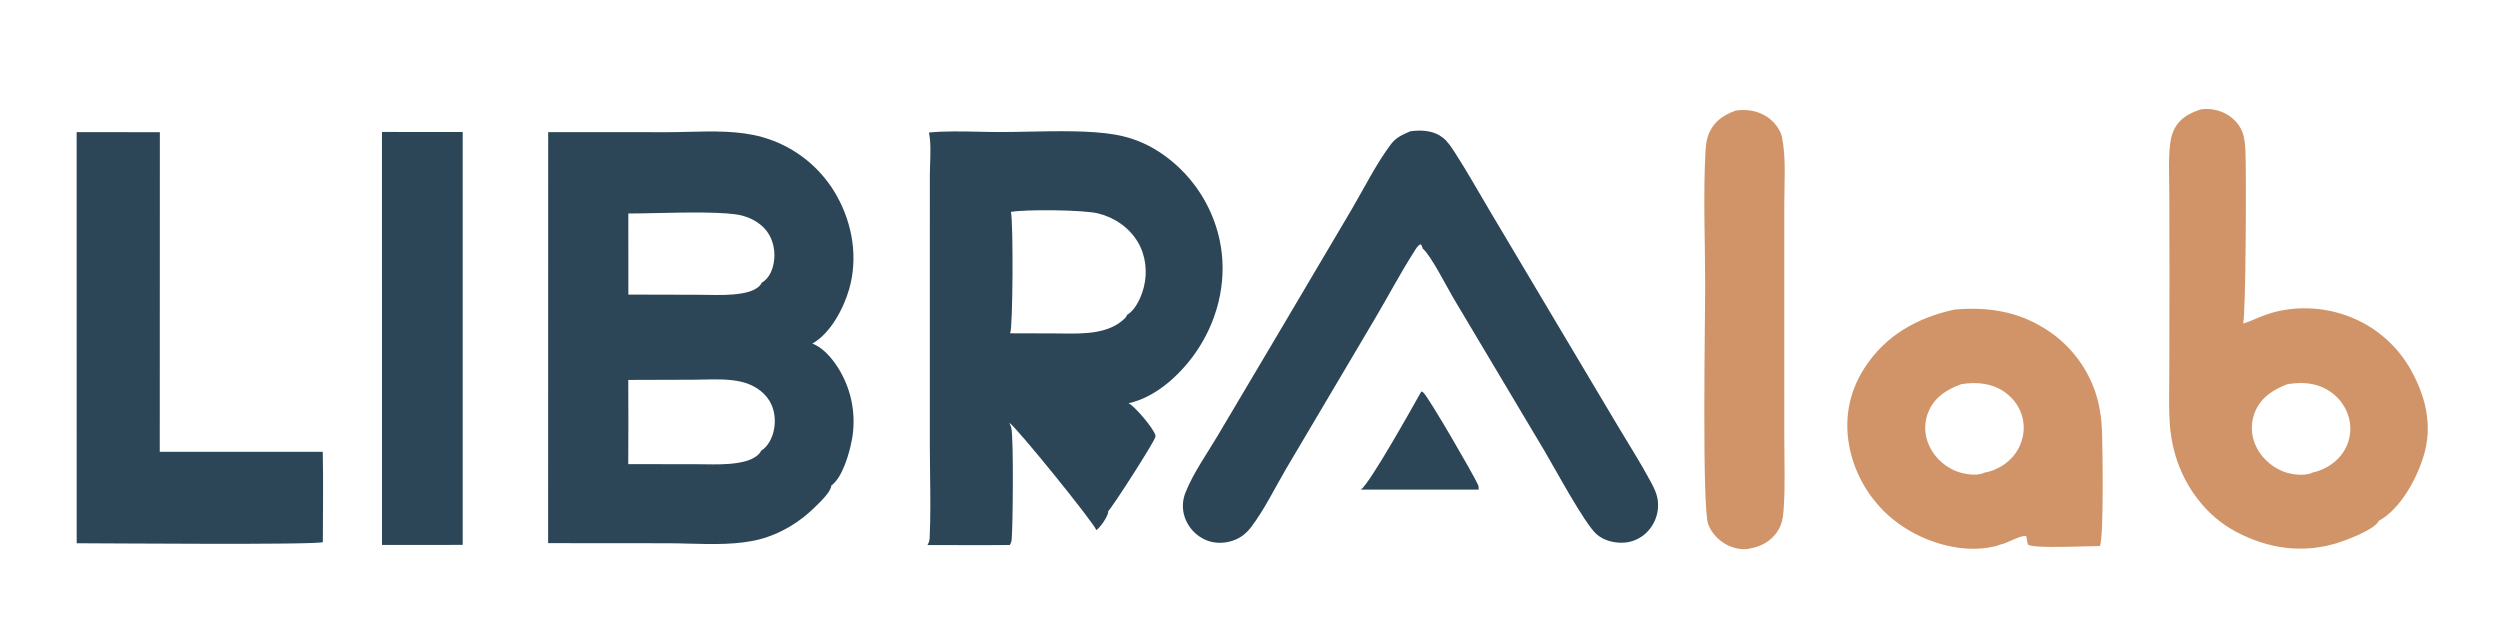
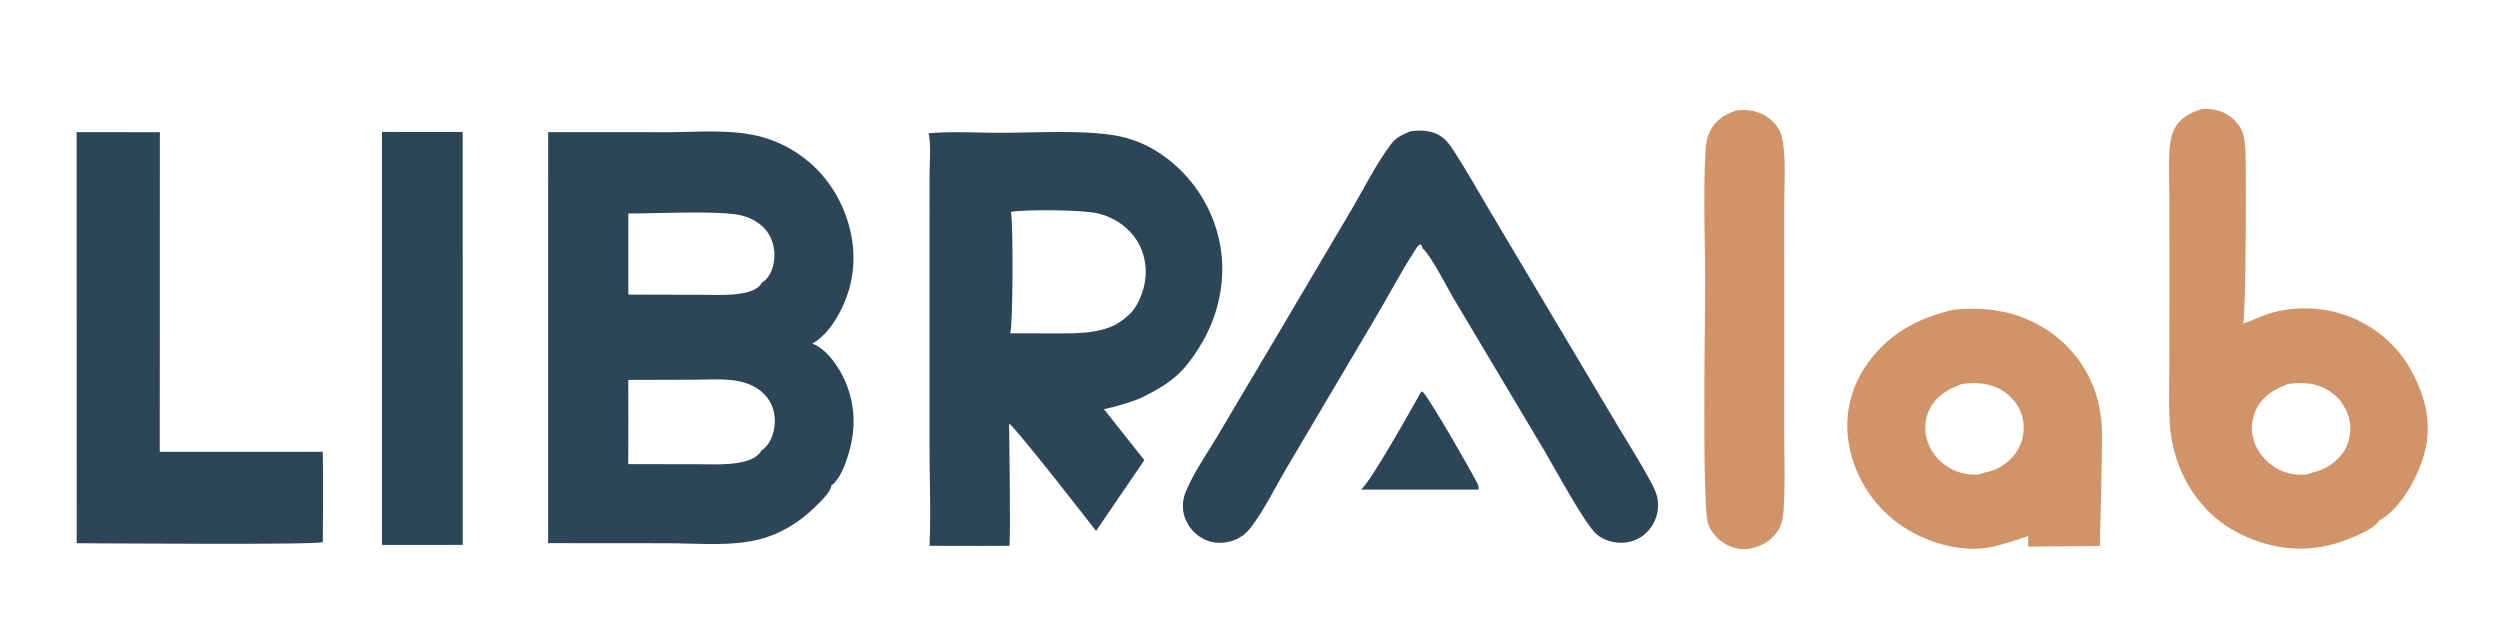
<svg xmlns="http://www.w3.org/2000/svg" width="2000" height="512" viewBox="0 0 2000 512" fill="none">
-   <path fill-rule="evenodd" clip-rule="evenodd" d="M438.542 105.684L533.985 105.74C539.401 105.74 544.999 105.603 550.69 105.463C570.442 104.978 591.303 104.465 609.493 109.602C610.282 109.821 611.069 110.049 611.852 110.287C612.635 110.526 613.416 110.774 614.193 111.031C614.97 111.288 615.745 111.556 616.516 111.833C617.287 112.11 618.054 112.396 618.817 112.692C619.58 112.988 620.34 113.293 621.097 113.608C621.853 113.923 622.605 114.247 623.353 114.58C624.101 114.913 624.845 115.256 625.584 115.608C626.323 115.96 627.058 116.321 627.789 116.692C628.52 117.062 629.245 117.441 629.966 117.829C630.687 118.218 631.404 118.615 632.115 119.021C632.826 119.427 633.532 119.842 634.233 120.265C634.934 120.689 635.63 121.121 636.32 121.562C637.01 122.003 637.695 122.452 638.374 122.91C639.053 123.368 639.727 123.834 640.394 124.309C641.061 124.784 641.723 125.266 642.379 125.757C643.034 126.248 643.684 126.748 644.327 127.255C644.97 127.762 645.606 128.277 646.237 128.8C646.867 129.323 647.491 129.853 648.108 130.392C648.725 130.931 649.336 131.477 649.939 132.03C650.543 132.584 651.14 133.145 651.729 133.714C652.319 134.282 652.902 134.858 653.477 135.441C654.052 136.024 654.62 136.614 655.181 137.211C655.742 137.808 656.296 138.412 656.841 139.023C657.387 139.634 657.925 140.251 658.456 140.875C658.986 141.5 659.508 142.13 660.023 142.767C660.538 143.404 661.045 144.048 661.544 144.698C662.043 145.347 662.533 146.003 663.016 146.665C663.499 147.327 663.973 147.995 664.439 148.669C664.905 149.343 665.362 150.022 665.811 150.707C666.26 151.392 666.701 152.083 667.133 152.779C667.565 153.475 667.988 154.176 668.403 154.883C668.818 155.59 669.223 156.301 669.62 157.018C682.119 179.493 686.491 206.307 679.351 231.231C674.935 246.646 664.382 266.8 649.862 274.871C657.503 277.644 664.164 285.021 668.686 291.562C669.061 292.109 669.43 292.66 669.792 293.215C670.154 293.771 670.509 294.331 670.857 294.895C671.205 295.46 671.546 296.028 671.879 296.601C672.213 297.174 672.54 297.75 672.86 298.331C673.179 298.912 673.492 299.497 673.797 300.086C674.102 300.674 674.4 301.266 674.691 301.862C674.982 302.458 675.265 303.058 675.541 303.661C675.817 304.264 676.085 304.87 676.346 305.48C676.607 306.089 676.86 306.702 677.106 307.318C677.352 307.933 677.59 308.552 677.82 309.174C678.051 309.796 678.274 310.421 678.489 311.048C678.704 311.675 678.911 312.304 679.111 312.937C679.31 313.569 679.502 314.204 679.686 314.841C679.87 315.478 680.046 316.118 680.214 316.759C680.382 317.4 680.542 318.044 680.694 318.689C680.846 319.334 680.99 319.982 681.127 320.631C681.263 321.28 681.391 321.93 681.511 322.582C681.632 323.235 681.744 323.888 681.848 324.543C681.952 325.198 682.048 325.854 682.135 326.511C682.223 327.168 682.303 327.827 682.375 328.486C682.446 329.145 682.51 329.805 682.565 330.466C682.62 331.127 682.667 331.788 682.706 332.45C682.745 333.112 682.776 333.774 682.799 334.437C682.822 335.1 682.836 335.763 682.842 336.426C682.848 337.089 682.846 337.752 682.836 338.415C682.826 339.078 682.808 339.741 682.781 340.404C682.755 341.067 682.72 341.729 682.677 342.39C682.634 343.052 682.583 343.713 682.524 344.374C682.465 345.034 682.398 345.694 682.323 346.353C682.247 347.012 682.163 347.669 682.072 348.326C681.981 348.983 681.881 349.638 681.773 350.292C681.665 350.947 681.549 351.6 681.425 352.251C679.581 362.356 673.893 382.294 665.049 388.399C664.762 393.132 657.669 400.076 653.515 404.143C653.026 404.622 652.577 405.061 652.185 405.452C640.058 417.553 624.476 427.089 607.836 431.423C590.439 435.955 570.216 435.416 551.153 434.909C545.283 434.753 539.523 434.599 533.989 434.598L438.495 434.518L438.542 105.684ZM502.616 303.938L554.531 303.777C557.276 303.77 560.088 303.706 562.936 303.642L562.94 303.642C572.901 303.416 583.287 303.181 592.669 305.321C601.795 307.403 610.532 312.458 615.517 320.574C619.92 327.743 620.823 336.908 618.892 345.008C617.422 351.172 614.225 357.32 608.729 360.727C608.531 361.776 607.529 362.784 606.794 363.507C602.609 367.624 596.169 369.304 590.558 370.241C581.847 371.695 572.751 371.563 563.804 371.433C561.241 371.396 558.689 371.359 556.163 371.359L502.599 371.306C502.735 348.85 502.741 326.394 502.616 303.938ZM524.255 170.47C515.675 170.656 508.077 170.82 502.673 170.788L502.683 235.661L557.831 235.808C560.46 235.812 563.118 235.856 565.79 235.901C575.047 236.055 584.475 236.213 593.47 234.696C598.288 233.884 604.103 232.28 607.657 228.676C608.295 228.029 609.06 227.092 609.318 226.201C613.932 223.589 616.833 218.614 618.251 213.605C620.638 205.175 619.724 195.404 615.328 187.777C610.744 179.822 602.246 174.702 593.543 172.439C581.232 169.236 548.744 169.94 524.255 170.47Z" fill="#2C4657" />
-   <path fill-rule="evenodd" clip-rule="evenodd" d="M783.02 105.378C769.655 105.092 756.116 104.802 743.135 106.013C744.705 113.481 744.394 122.373 744.101 130.731C743.989 133.922 743.88 137.034 743.88 139.96L743.872 208.822L743.87 356.047C743.869 363.88 743.971 371.764 744.073 379.666C744.292 396.614 744.511 413.641 743.717 430.414C743.62 432.477 743.056 434.285 741.96 436.026C749.267 436.023 756.577 436.048 763.888 436.074C778.543 436.124 793.201 436.174 807.844 436.001C808.672 434.618 809.197 433.239 809.339 431.631C810.31 420.689 810.982 350.444 809.023 342.188C808.777 341.149 808.363 340.238 807.937 339.301C807.802 339.003 807.666 338.703 807.534 338.396C807.511 338.342 807.486 338.289 807.461 338.236C807.446 338.204 807.432 338.172 807.417 338.14C812.968 341.473 874.957 418.019 877.104 424.111C880.209 421.975 886.101 413.506 886.572 409.735C886.587 409.612 886.585 409.474 886.576 409.337C886.567 409.19 886.551 409.043 886.541 408.917C889.14 406.992 923.6 353.416 924.276 349.55C924.345 349.15 924.38 348.746 924.398 348.342C922.713 342.502 908.447 325.747 903.236 322.8C903.109 322.728 902.979 322.66 902.851 322.59C925.912 317.586 946.66 297.577 959.013 278.324C975.43 252.739 982.174 221.389 975.586 191.49C975.391 190.601 975.185 189.714 974.968 188.83C974.751 187.945 974.524 187.064 974.285 186.185C974.047 185.306 973.798 184.431 973.539 183.558C973.28 182.685 973.01 181.815 972.729 180.949C972.448 180.083 972.157 179.22 971.856 178.361C971.554 177.502 971.242 176.647 970.92 175.795C970.597 174.944 970.265 174.096 969.922 173.253C969.579 172.41 969.226 171.57 968.863 170.735C968.5 169.9 968.126 169.07 967.743 168.244C967.36 167.419 966.966 166.598 966.563 165.781C966.16 164.965 965.746 164.154 965.323 163.348C964.9 162.542 964.468 161.741 964.025 160.945C963.582 160.15 963.13 159.36 962.669 158.575C962.207 157.79 961.736 157.011 961.255 156.238C960.774 155.465 960.284 154.697 959.785 153.936C959.286 153.175 958.778 152.42 958.26 151.671C957.743 150.922 957.216 150.179 956.68 149.443C956.145 148.707 955.6 147.977 955.047 147.254C954.494 146.531 953.932 145.815 953.361 145.106C952.79 144.397 952.211 143.695 951.623 143C951.036 142.305 950.44 141.617 949.835 140.936C949.23 140.255 948.618 139.582 947.997 138.916C947.376 138.251 946.748 137.593 946.111 136.942C945.474 136.291 944.83 135.649 944.177 135.014C943.525 134.379 942.865 133.752 942.197 133.133C941.53 132.514 940.855 131.904 940.172 131.302C939.489 130.699 938.8 130.105 938.103 129.52C937.406 128.934 936.703 128.357 935.992 127.789C935.281 127.22 934.563 126.66 933.839 126.109C933.114 125.558 932.383 125.016 931.645 124.483C930.908 123.95 930.164 123.425 929.414 122.91C928.663 122.395 927.907 121.889 927.144 121.392C925.827 120.535 924.489 119.712 923.13 118.923C921.771 118.134 920.394 117.381 918.997 116.662C917.6 115.943 916.185 115.261 914.753 114.614C913.322 113.967 911.874 113.356 910.411 112.783C908.948 112.21 907.472 111.674 905.982 111.176C904.493 110.678 902.991 110.218 901.478 109.796C899.965 109.374 898.442 108.991 896.909 108.647C895.376 108.302 893.835 107.997 892.287 107.731C873.008 104.314 845.919 104.852 822.125 105.324C814.393 105.478 807.009 105.624 800.355 105.626C794.65 105.628 788.852 105.503 783.02 105.378ZM878.45 170.726C866.509 167.809 820.592 167.396 808.735 169.525C810.769 178.208 810.256 262.973 808.177 266.228C808.123 266.312 808.067 266.394 808.011 266.475C807.976 266.527 807.94 266.579 807.905 266.632L842.98 266.733C845.055 266.736 847.2 266.766 849.391 266.796C866.867 267.038 887.365 267.321 900.125 254.414C900.826 253.704 901.334 252.794 901.678 251.863C908.776 247.669 913.173 237.217 915.101 229.573C918.139 217.528 916.569 204.083 910.116 193.397C903.146 181.855 891.457 173.903 878.45 170.726Z" fill="#2C4657" />
-   <path fill-rule="evenodd" clip-rule="evenodd" d="M1763.29 87.24C1762.54 87.285 1761.8 87.355 1761.06 87.45C1752.24 90.106 1744.36 94.172 1739.78 102.609C1736.96 107.811 1736 114.205 1735.61 120.044C1735.05 128.438 1735.19 136.997 1735.33 145.499C1735.38 148.969 1735.44 152.429 1735.45 155.865L1735.56 222.447L1735.44 296.009C1735.44 299.807 1735.4 303.622 1735.35 307.445C1735.25 317.41 1735.14 327.422 1735.71 337.306C1735.96 342.003 1736.48 346.668 1737.29 351.301C1738.1 355.934 1739.18 360.502 1740.53 365.005C1748.2 390.134 1765.16 412.818 1788.56 425.269C1814.3 438.967 1841.75 443.011 1869.77 434.413C1876.95 432.207 1899.01 423.924 1902.69 417.251C1902.82 417.03 1902.84 416.984 1902.9 416.825L1902.94 416.731C1920.49 407.209 1933.63 382.577 1939.1 364.138C1946.07 340.67 1940.78 318.038 1929.26 296.93C1928.88 296.235 1928.49 295.544 1928.1 294.859C1927.71 294.173 1927.3 293.492 1926.89 292.817C1926.48 292.141 1926.05 291.471 1925.62 290.806C1925.19 290.141 1924.76 289.481 1924.31 288.826C1923.86 288.172 1923.41 287.523 1922.95 286.88C1922.49 286.237 1922.02 285.599 1921.54 284.968C1921.07 284.337 1920.58 283.711 1920.09 283.092C1919.6 282.472 1919.1 281.859 1918.59 281.252C1918.08 280.645 1917.57 280.044 1917.04 279.45C1916.52 278.855 1915.99 278.267 1915.45 277.686C1914.92 277.105 1914.37 276.53 1913.82 275.963C1913.27 275.395 1912.71 274.834 1912.14 274.28C1911.79 273.937 1911.44 273.596 1911.09 273.258C1910.87 273.051 1910.65 272.845 1910.43 272.64C1909.85 272.1 1909.26 271.567 1908.67 271.042C1908.08 270.517 1907.48 269.999 1906.88 269.489C1906.27 268.978 1905.66 268.475 1905.04 267.98C1904.43 267.485 1903.8 266.997 1903.17 266.517C1902.54 266.038 1901.91 265.566 1901.27 265.101C1900.63 264.637 1899.98 264.181 1899.33 263.733C1898.68 263.285 1898.02 262.845 1897.35 262.413C1896.69 261.981 1896.02 261.557 1895.35 261.142C1894.68 260.727 1894 260.321 1893.31 259.922C1892.63 259.523 1891.94 259.133 1891.25 258.752C1890.56 258.371 1889.86 257.998 1889.15 257.634C1888.45 257.27 1887.74 256.915 1887.03 256.568C1886.32 256.221 1885.61 255.883 1884.89 255.554C1884.17 255.225 1883.44 254.906 1882.71 254.595C1881.98 254.284 1881.25 253.982 1880.52 253.689C1879.79 253.396 1879.05 253.113 1878.3 252.838C1877.56 252.563 1876.82 252.298 1876.07 252.042C1875.32 251.786 1874.57 251.539 1873.81 251.301C1873.06 251.064 1872.3 250.836 1871.54 250.617C1853.04 245.186 1832.22 245.203 1813.91 251.372C1810.93 252.377 1807.99 253.602 1805.06 254.827C1801.54 256.295 1798.03 257.761 1794.45 258.843C1796.7 253.775 1797.09 136.822 1796.37 121.446C1796.14 116.463 1795.75 110.493 1793.99 105.83C1791.35 98.802 1785.34 92.985 1778.55 89.973C1777.87 89.673 1777.18 89.396 1776.47 89.143C1775.77 88.89 1775.06 88.66 1774.35 88.455C1773.63 88.25 1772.91 88.069 1772.18 87.913C1771.45 87.757 1770.71 87.625 1769.98 87.519C1769.24 87.412 1768.5 87.331 1767.75 87.275C1767.01 87.219 1766.27 87.188 1765.52 87.182C1764.77 87.176 1764.03 87.196 1763.29 87.24ZM1862.75 312.374C1852.62 306.044 1841.6 305.561 1830.11 307.297C1818.96 311.623 1809.35 317.322 1804.3 328.797C1804.08 329.314 1803.87 329.836 1803.67 330.363C1803.47 330.89 1803.29 331.422 1803.12 331.959C1802.95 332.495 1802.79 333.035 1802.64 333.579C1802.55 333.929 1802.46 334.28 1802.38 334.632C1802.34 334.828 1802.29 335.025 1802.25 335.222C1802.13 335.773 1802.03 336.326 1801.94 336.881C1801.85 337.437 1801.77 337.995 1801.71 338.554C1801.65 339.114 1801.6 339.675 1801.56 340.236C1801.53 340.798 1801.51 341.361 1801.5 341.924C1801.49 342.487 1801.5 343.049 1801.52 343.612C1801.54 344.175 1801.57 344.737 1801.62 345.298C1801.67 345.859 1801.74 346.418 1801.81 346.976C1801.89 347.534 1801.98 348.09 1802.08 348.643C1802.14 348.965 1802.21 349.286 1802.28 349.606C1802.33 349.836 1802.38 350.066 1802.43 350.295C1802.56 350.842 1802.71 351.386 1802.87 351.927C1803.02 352.467 1803.19 353.003 1803.38 353.536C1803.56 354.068 1803.76 354.595 1803.97 355.117C1807.88 364.919 1816.08 372.739 1825.73 376.85C1831.98 379.513 1842.77 381.125 1849.22 378.432C1849.38 378.364 1849.56 378.256 1849.71 378.162L1849.79 378.115C1859.81 375.945 1869.17 370.207 1874.79 361.477C1875.1 361.004 1875.39 360.523 1875.67 360.035C1875.96 359.547 1876.23 359.053 1876.48 358.552C1876.74 358.051 1876.99 357.543 1877.22 357.03C1877.45 356.517 1877.67 355.998 1877.88 355.473C1878.09 354.949 1878.28 354.42 1878.46 353.886C1878.64 353.352 1878.81 352.814 1878.96 352.272C1879.11 351.729 1879.25 351.184 1879.38 350.635C1879.45 350.339 1879.51 350.042 1879.57 349.744C1879.63 349.489 1879.67 349.235 1879.72 348.979C1879.82 348.424 1879.91 347.867 1879.98 347.308C1880.05 346.749 1880.11 346.188 1880.15 345.626C1880.2 345.065 1880.23 344.502 1880.25 343.938C1880.26 343.375 1880.26 342.811 1880.25 342.248C1880.24 341.684 1880.22 341.121 1880.18 340.559C1880.14 339.997 1880.09 339.436 1880.02 338.876C1879.98 338.573 1879.94 338.271 1879.9 337.97C1879.86 337.714 1879.82 337.458 1879.78 337.203C1879.73 336.917 1879.67 336.632 1879.62 336.348C1879.56 336.079 1879.51 335.811 1879.45 335.544C1879.31 334.949 1879.16 334.357 1878.99 333.77C1878.82 333.183 1878.64 332.6 1878.44 332.021C1878.25 331.442 1878.04 330.869 1877.81 330.301C1877.58 329.733 1877.34 329.171 1877.09 328.614C1876.84 328.058 1876.58 327.508 1876.3 326.965C1876.02 326.422 1875.73 325.887 1875.42 325.358C1875.11 324.829 1874.79 324.309 1874.46 323.796C1874.13 323.283 1873.78 322.779 1873.42 322.283C1873.07 321.788 1872.7 321.301 1872.31 320.824C1871.93 320.347 1871.54 319.879 1871.14 319.421C1870.73 318.963 1870.32 318.515 1869.89 318.078C1869.46 317.641 1869.03 317.214 1868.58 316.798C1868.13 316.383 1867.67 315.978 1867.2 315.585C1866.73 315.192 1866.26 314.811 1865.77 314.442C1865.28 314.073 1864.79 313.715 1864.29 313.37C1863.78 313.025 1863.27 312.693 1862.75 312.374Z" fill="#D09468" />
+   <path fill-rule="evenodd" clip-rule="evenodd" d="M438.542 105.684L533.985 105.74C539.401 105.74 544.999 105.603 550.69 105.463C570.442 104.978 591.304 104.465 609.493 109.602C610.282 109.821 611.069 110.049 611.852 110.287C612.635 110.526 613.416 110.774 614.193 111.031C614.97 111.288 615.745 111.556 616.516 111.833C617.287 112.11 618.054 112.396 618.817 112.692C619.58 112.988 620.34 113.293 621.097 113.608C621.853 113.923 622.605 114.247 623.353 114.58C624.101 114.913 624.845 115.256 625.584 115.608C626.323 115.96 627.058 116.321 627.789 116.692C628.52 117.062 629.245 117.441 629.966 117.829C630.687 118.218 631.404 118.615 632.115 119.021C632.826 119.427 633.532 119.842 634.233 120.265C634.934 120.689 635.63 121.121 636.32 121.562C637.01 122.003 637.695 122.452 638.374 122.91C639.053 123.368 639.727 123.834 640.394 124.309C641.061 124.784 641.723 125.266 642.379 125.757C643.034 126.248 643.684 126.748 644.327 127.255C644.97 127.762 645.606 128.277 646.237 128.8C646.867 129.323 647.491 129.853 648.108 130.392C648.725 130.931 649.336 131.477 649.939 132.03C650.543 132.584 651.14 133.145 651.729 133.714C652.319 134.282 652.902 134.858 653.477 135.441C654.052 136.024 654.62 136.614 655.181 137.211C655.742 137.808 656.296 138.412 656.841 139.023C657.387 139.634 657.925 140.251 658.456 140.875C658.986 141.5 659.508 142.13 660.023 142.767C660.538 143.404 661.045 144.048 661.544 144.698C662.043 145.347 662.533 146.003 663.016 146.665C663.499 147.327 663.973 147.995 664.439 148.669C664.905 149.343 665.362 150.022 665.811 150.707C666.26 151.392 666.701 152.083 667.133 152.779C667.565 153.475 667.988 154.176 668.403 154.883C668.818 155.59 669.223 156.301 669.62 157.018C682.119 179.493 686.491 206.307 679.351 231.231C674.935 246.646 664.382 266.8 649.862 274.871C657.503 277.644 664.164 285.021 668.686 291.562C669.061 292.109 669.43 292.66 669.792 293.215C670.154 293.771 670.509 294.331 670.857 294.895C671.205 295.46 671.546 296.028 671.879 296.601C672.213 297.174 672.54 297.75 672.86 298.331C673.179 298.912 673.492 299.497 673.797 300.086C674.102 300.674 674.4 301.266 674.691 301.862C674.982 302.458 675.265 303.058 675.541 303.661C675.817 304.264 676.085 304.87 676.346 305.48C676.607 306.089 676.86 306.702 677.106 307.318C677.352 307.933 677.59 308.552 677.82 309.174C678.051 309.796 678.274 310.421 678.489 311.048C678.704 311.675 678.911 312.304 679.111 312.937C679.31 313.569 679.502 314.204 679.686 314.841C679.87 315.478 680.046 316.118 680.214 316.759C680.382 317.4 680.542 318.044 680.694 318.689C680.846 319.334 680.99 319.982 681.127 320.631C681.263 321.28 681.391 321.93 681.511 322.582C681.632 323.235 681.744 323.888 681.848 324.543C681.952 325.198 682.048 325.854 682.135 326.511C682.223 327.168 682.303 327.827 682.375 328.486C682.446 329.145 682.51 329.805 682.565 330.466C682.62 331.127 682.667 331.788 682.706 332.45C682.745 333.112 682.776 333.774 682.799 334.437C682.822 335.1 682.836 335.763 682.842 336.426C682.848 337.089 682.846 337.752 682.836 338.415C682.826 339.078 682.808 339.741 682.781 340.404C682.755 341.067 682.72 341.729 682.677 342.39C682.634 343.052 682.583 343.713 682.524 344.374C682.465 345.034 682.398 345.694 682.323 346.353C682.247 347.012 682.163 347.669 682.072 348.326C681.981 348.983 681.881 349.638 681.773 350.292C681.665 350.947 681.549 351.6 681.425 352.251C679.581 362.356 673.893 382.294 665.049 388.399C664.762 393.132 657.669 400.076 653.515 404.143C653.026 404.622 652.577 405.061 652.185 405.452C640.058 417.553 624.476 427.089 607.836 431.423C590.439 435.955 570.216 435.416 551.153 434.909C545.283 434.753 539.523 434.599 533.989 434.598L438.495 434.518L438.542 105.684ZM502.616 303.938L554.531 303.777C557.277 303.77 560.091 303.706 562.94 303.642C572.901 303.416 583.287 303.181 592.669 305.321C601.795 307.403 610.532 312.458 615.517 320.574C619.92 327.743 620.823 336.908 618.892 345.008C617.422 351.172 614.225 357.32 608.729 360.727C608.531 361.776 607.529 362.784 606.794 363.507C602.609 367.624 596.169 369.304 590.558 370.241C581.847 371.695 572.751 371.563 563.804 371.433C561.241 371.396 558.69 371.359 556.163 371.359L502.599 371.306C502.735 348.85 502.741 326.394 502.616 303.938ZM524.255 170.47C515.675 170.656 508.077 170.82 502.673 170.788L502.683 235.661L557.831 235.808C560.46 235.812 563.118 235.856 565.79 235.901C575.047 236.055 584.475 236.213 593.47 234.696C598.288 233.884 604.103 232.28 607.657 228.676C608.295 228.029 609.06 227.092 609.318 226.201C613.932 223.589 616.833 218.614 618.251 213.605C620.638 205.175 619.724 195.404 615.328 187.777C610.744 179.822 602.246 174.702 593.543 172.439C581.232 169.236 548.744 169.94 524.255 170.47Z" fill="#2C4657" />
+   <path fill-rule="evenodd" clip-rule="evenodd" d="M782.768 105.991C769.403 105.705 755.864 105.415 742.883 106.626C744.453 114.093 744.141 122.986 743.849 131.344C743.737 134.534 743.628 137.647 743.628 140.573L743.62 209.435L743.618 356.66C743.616 364.688 743.74 373.366 743.866 382.269C744.128 400.684 744.403 420.06 743.618 436.639C750.991 436.636 758.152 436.661 765.243 436.687C779.265 436.737 793.015 436.786 807.592 436.614C808.563 425.672 807.282 339.009 807.282 339.009C807.259 338.955 807.234 338.902 807.209 338.848C807.194 338.817 807.179 338.785 807.165 338.753C812.716 342.086 876.852 424.724 876.852 424.724L915.476 368.124L883.155 327.311C883.155 327.311 894.517 325.258 911.728 318.854C937.082 306.592 946.408 298.19 958.761 278.937C975.178 253.352 981.922 222.002 975.334 192.103C975.138 191.213 974.932 190.327 974.716 189.443C974.499 188.558 974.271 187.676 974.033 186.798C973.795 185.919 973.546 185.043 973.287 184.171C973.027 183.297 972.757 182.428 972.477 181.562C972.196 180.696 971.905 179.833 971.604 178.974C971.302 178.115 970.99 177.26 970.668 176.408C970.345 175.556 970.012 174.709 969.67 173.866C969.327 173.022 968.974 172.183 968.611 171.348C968.247 170.513 967.874 169.683 967.491 168.857C967.107 168.031 966.714 167.21 966.311 166.394C965.907 165.578 965.494 164.767 965.071 163.961C964.648 163.155 964.216 162.354 963.773 161.558C963.33 160.762 962.878 159.972 962.417 159.188C961.955 158.403 961.483 157.624 961.003 156.851C960.522 156.077 960.032 155.31 959.533 154.549C959.034 153.787 958.526 153.032 958.008 152.284C957.49 151.534 956.964 150.792 956.428 150.056C955.892 149.32 955.348 148.59 954.795 147.867C954.241 147.144 953.68 146.428 953.109 145.719C952.538 145.009 951.959 144.307 951.371 143.613C950.783 142.917 950.188 142.229 949.583 141.549C948.978 140.868 948.365 140.195 947.745 139.529C947.124 138.863 946.496 138.205 945.859 137.555C945.222 136.904 944.577 136.261 943.925 135.627C943.273 134.992 942.613 134.365 941.945 133.746C941.278 133.127 940.602 132.517 939.92 131.915C939.237 131.312 938.548 130.718 937.851 130.133C937.154 129.547 936.45 128.97 935.74 128.402C935.028 127.833 934.311 127.273 933.587 126.722C932.862 126.171 932.131 125.629 931.393 125.096C930.656 124.562 929.912 124.038 929.162 123.523C928.411 123.007 927.654 122.501 926.892 122.005C925.574 121.148 924.236 120.325 922.878 119.536C921.519 118.747 920.141 117.993 918.745 117.275C917.347 116.556 915.933 115.873 914.501 115.227C913.069 114.579 911.622 113.969 910.159 113.396C908.696 112.822 907.22 112.287 905.73 111.789C904.24 111.291 902.739 110.831 901.226 110.409C899.713 109.987 898.189 109.604 896.657 109.26C895.123 108.915 893.583 108.61 892.035 108.344C872.756 104.927 845.666 105.465 821.873 105.937C814.141 106.09 806.757 106.237 800.103 106.239C794.398 106.24 788.6 106.116 782.768 105.991ZM878.45 170.726C866.509 167.809 820.592 167.396 808.735 169.525C810.769 178.208 810.256 262.973 808.177 266.228C808.123 266.311 808.067 266.393 808.012 266.475C807.976 266.527 807.94 266.579 807.905 266.632L842.98 266.733C843.865 266.734 844.763 266.737 845.67 266.74C863.843 266.797 886.075 266.867 900.125 254.414L902.913 252.032C908.833 247.099 913.173 237.217 915.101 229.573C918.139 217.528 916.569 204.083 910.116 193.397C903.146 181.855 891.457 173.903 878.45 170.726Z" fill="#2C4657" />
+   <path fill-rule="evenodd" clip-rule="evenodd" d="M1763.29 87.24C1762.54 87.285 1761.8 87.355 1761.06 87.45C1752.24 90.106 1744.36 94.172 1739.78 102.609C1736.96 107.811 1736 114.205 1735.61 120.044C1735.05 128.438 1735.19 136.996 1735.33 145.498C1735.38 148.968 1735.44 152.429 1735.45 155.865L1735.56 222.447L1735.44 296.009C1735.44 299.807 1735.4 303.622 1735.35 307.445C1735.25 317.41 1735.14 327.422 1735.71 337.306C1735.96 342.003 1736.48 346.668 1737.29 351.301C1738.1 355.934 1739.18 360.502 1740.53 365.005C1748.2 390.134 1765.16 412.818 1788.56 425.269C1814.3 438.967 1841.75 443.011 1869.77 434.413C1876.95 432.207 1899.01 423.924 1902.69 417.251C1902.82 417.03 1902.84 416.984 1902.9 416.826C1902.91 416.798 1902.93 416.767 1902.94 416.731C1920.49 407.209 1933.63 382.577 1939.1 364.138C1946.07 340.67 1940.78 318.038 1929.26 296.93C1928.88 296.235 1928.49 295.544 1928.1 294.859C1927.71 294.173 1927.3 293.492 1926.89 292.817C1926.48 292.141 1926.05 291.471 1925.62 290.806C1925.19 290.141 1924.76 289.481 1924.31 288.826C1923.86 288.172 1923.41 287.523 1922.95 286.88C1922.49 286.237 1922.02 285.599 1921.54 284.968C1921.07 284.337 1920.58 283.711 1920.09 283.092C1919.6 282.472 1919.1 281.859 1918.59 281.252C1918.08 280.645 1917.57 280.044 1917.04 279.45C1916.52 278.855 1915.99 278.267 1915.45 277.686C1914.92 277.105 1914.37 276.53 1913.82 275.963C1913.27 275.395 1912.71 274.834 1912.14 274.28C1911.58 273.726 1911.01 273.179 1910.43 272.64C1909.85 272.1 1909.26 271.567 1908.67 271.042C1908.08 270.517 1907.48 269.999 1906.88 269.489C1906.27 268.978 1905.66 268.475 1905.04 267.98C1904.43 267.485 1903.8 266.997 1903.17 266.517C1902.54 266.038 1901.91 265.566 1901.27 265.101C1900.63 264.637 1899.98 264.181 1899.33 263.733C1898.68 263.285 1898.02 262.845 1897.35 262.413C1896.69 261.981 1896.02 261.557 1895.35 261.142C1894.68 260.727 1894 260.321 1893.31 259.922C1892.63 259.523 1891.94 259.133 1891.25 258.752C1890.56 258.371 1889.86 257.998 1889.15 257.634C1888.45 257.27 1887.74 256.915 1887.03 256.568C1886.32 256.221 1885.61 255.883 1884.89 255.554C1884.17 255.225 1883.44 254.906 1882.71 254.595C1881.98 254.284 1881.25 253.982 1880.52 253.689C1879.79 253.396 1879.05 253.113 1878.3 252.838C1877.56 252.563 1876.82 252.298 1876.07 252.042C1875.32 251.786 1874.57 251.539 1873.81 251.301C1873.06 251.064 1872.3 250.836 1871.54 250.617C1853.04 245.186 1832.22 245.203 1813.91 251.372C1810.93 252.377 1807.99 253.602 1805.06 254.827C1801.54 256.295 1798.03 257.761 1794.45 258.843C1796.7 253.775 1797.09 136.822 1796.37 121.446C1796.14 116.463 1795.75 110.493 1793.99 105.83C1791.35 98.802 1785.34 92.985 1778.55 89.973C1777.87 89.673 1777.18 89.396 1776.47 89.143C1775.77 88.89 1775.06 88.66 1774.35 88.455C1773.63 88.25 1772.91 88.069 1772.18 87.913C1771.45 87.757 1770.71 87.625 1769.98 87.519C1769.24 87.412 1768.5 87.331 1767.75 87.275C1767.01 87.219 1766.27 87.188 1765.52 87.182C1764.77 87.176 1764.03 87.195 1763.29 87.24ZM1862.75 312.374C1852.62 306.044 1841.6 305.561 1830.11 307.297C1818.96 311.623 1809.35 317.322 1804.3 328.797C1804.08 329.314 1803.87 329.836 1803.67 330.363C1803.47 330.89 1803.29 331.422 1803.12 331.959C1802.95 332.495 1802.79 333.035 1802.64 333.579C1802.5 334.124 1802.37 334.671 1802.25 335.222C1802.13 335.773 1802.03 336.326 1801.94 336.881C1801.85 337.437 1801.77 337.995 1801.71 338.554C1801.65 339.114 1801.6 339.675 1801.56 340.236C1801.53 340.798 1801.51 341.361 1801.5 341.924C1801.49 342.487 1801.5 343.049 1801.52 343.612C1801.54 344.175 1801.57 344.737 1801.62 345.298C1801.67 345.859 1801.74 346.418 1801.81 346.976C1801.89 347.534 1801.98 348.09 1802.08 348.643C1802.19 349.196 1802.3 349.747 1802.43 350.295C1802.56 350.842 1802.71 351.386 1802.87 351.927C1803.02 352.467 1803.19 353.003 1803.38 353.536C1803.56 354.068 1803.76 354.595 1803.97 355.117C1807.88 364.919 1816.08 372.739 1825.73 376.85C1831.98 379.513 1842.77 381.125 1849.22 378.432C1849.38 378.365 1849.56 378.256 1849.71 378.162C1849.74 378.146 1849.77 378.13 1849.79 378.115C1859.81 375.945 1869.17 370.207 1874.79 361.477C1875.1 361.004 1875.39 360.523 1875.67 360.035C1875.96 359.547 1876.23 359.053 1876.48 358.552C1876.74 358.051 1876.99 357.543 1877.22 357.03C1877.45 356.517 1877.67 355.998 1877.88 355.473C1878.09 354.949 1878.28 354.42 1878.46 353.886C1878.64 353.352 1878.81 352.814 1878.96 352.272C1879.11 351.729 1879.25 351.184 1879.38 350.635C1879.51 350.086 1879.62 349.534 1879.72 348.979C1879.82 348.424 1879.91 347.867 1879.98 347.308C1880.05 346.749 1880.11 346.188 1880.15 345.626C1880.2 345.065 1880.23 344.502 1880.25 343.938C1880.26 343.375 1880.26 342.811 1880.25 342.248C1880.24 341.684 1880.22 341.121 1880.18 340.559C1880.14 339.997 1880.09 339.436 1880.02 338.876C1879.95 338.316 1879.87 337.758 1879.78 337.203C1879.68 336.647 1879.57 336.094 1879.45 335.544C1879.31 334.949 1879.16 334.357 1878.99 333.77C1878.82 333.183 1878.64 332.6 1878.44 332.021C1878.25 331.442 1878.04 330.869 1877.81 330.301C1877.58 329.733 1877.34 329.171 1877.09 328.614C1876.84 328.058 1876.58 327.508 1876.3 326.965C1876.02 326.422 1875.73 325.887 1875.42 325.358C1875.11 324.829 1874.79 324.309 1874.46 323.796C1874.13 323.283 1873.78 322.779 1873.42 322.283C1873.07 321.788 1872.7 321.301 1872.31 320.824C1871.93 320.347 1871.54 319.879 1871.14 319.421C1870.73 318.963 1870.32 318.515 1869.89 318.078C1869.46 317.641 1869.03 317.214 1868.58 316.798C1868.13 316.383 1867.67 315.978 1867.2 315.585C1866.73 315.192 1866.26 314.811 1865.77 314.442C1865.28 314.073 1864.79 313.715 1864.29 313.37C1863.78 313.025 1863.27 312.693 1862.75 312.374Z" fill="#D09468" />
  <path d="M1128.27 105.037C1128.68 104.974 1129.08 104.918 1129.49 104.871C1138.12 103.857 1147.3 104.587 1154.35 110.181C1158.13 113.185 1161.02 117.607 1163.64 121.641C1173.66 137.106 1182.72 153.363 1192.15 169.21L1244.8 257.711L1294.07 340.458C1302.88 355.26 1312.3 369.98 1320.45 385.145C1323.08 390.034 1325.65 395.055 1326.26 400.651C1326.32 401.16 1326.36 401.671 1326.39 402.182C1326.42 402.694 1326.44 403.206 1326.45 403.718C1326.46 404.231 1326.45 404.743 1326.43 405.255C1326.41 405.768 1326.38 406.279 1326.34 406.79C1326.29 407.3 1326.23 407.809 1326.16 408.317C1326.09 408.825 1326.01 409.331 1325.91 409.834C1325.82 410.337 1325.71 410.838 1325.59 411.336C1325.47 411.834 1325.34 412.329 1325.19 412.821C1325.04 413.312 1324.89 413.8 1324.72 414.283C1324.55 414.766 1324.36 415.245 1324.17 415.72C1323.98 416.195 1323.77 416.664 1323.55 417.128C1323.34 417.592 1323.11 418.05 1322.87 418.503C1322.63 418.955 1322.38 419.401 1322.11 419.841C1321.85 420.281 1321.58 420.714 1321.29 421.141C1321 421.567 1320.71 421.986 1320.41 422.397C1320.1 422.809 1319.79 423.213 1319.46 423.608C1319.16 423.979 1318.85 424.341 1318.53 424.696C1318.21 425.051 1317.88 425.398 1317.54 425.737C1317.21 426.076 1316.86 426.406 1316.51 426.727C1316.16 427.049 1315.79 427.362 1315.42 427.665C1315.05 427.968 1314.68 428.262 1314.29 428.547C1313.91 428.832 1313.52 429.106 1313.12 429.371C1312.73 429.636 1312.32 429.891 1311.91 430.136C1311.5 430.381 1311.09 430.616 1310.66 430.84C1310.24 431.064 1309.81 431.277 1309.38 431.48C1308.95 431.683 1308.51 431.875 1308.07 432.056C1307.63 432.237 1307.18 432.406 1306.73 432.565C1306.28 432.724 1305.83 432.871 1305.37 433.007C1304.91 433.143 1304.45 433.268 1303.99 433.381C1303.52 433.494 1303.06 433.595 1302.59 433.685C1302.12 433.774 1301.64 433.852 1301.17 433.918C1300.7 433.984 1300.22 434.038 1299.75 434.081C1292.06 434.724 1282.99 432.555 1277.15 427.288C1267.33 418.412 1243.85 374.566 1235.53 360.615L1162.51 238.106C1157.73 229.966 1144.53 204.095 1138.27 198.942C1138.21 198.896 1138.16 198.852 1138.1 198.807C1137.82 197.181 1137.53 196.669 1136.49 195.39C1134.19 196.329 1132.85 198.899 1131.56 200.905C1120.38 218.323 1110.6 236.962 1100.04 254.807L1029.06 374.735C1019.98 390.156 1011.42 407.959 1000.6 422.078C997.44 426.2 993.706 429.32 988.953 431.46C981.913 434.63 973.167 435.274 965.892 432.489C965.419 432.309 964.952 432.117 964.489 431.914C964.026 431.711 963.569 431.497 963.116 431.271C962.663 431.046 962.217 430.809 961.776 430.561C961.335 430.313 960.901 430.054 960.474 429.785C960.046 429.516 959.625 429.236 959.21 428.946C958.796 428.656 958.389 428.356 957.99 428.046C957.591 427.736 957.199 427.416 956.816 427.087C956.433 426.757 956.058 426.418 955.691 426.07C955.324 425.722 954.966 425.365 954.617 424.999C954.268 424.634 953.928 424.26 953.597 423.877C953.266 423.494 952.945 423.104 952.634 422.706C952.323 422.307 952.021 421.901 951.73 421.488C951.439 421.075 951.158 420.654 950.887 420.227C950.616 419.8 950.356 419.366 950.107 418.926C949.858 418.486 949.62 418.04 949.393 417.588C949.166 417.137 948.95 416.68 948.745 416.217C948.553 415.782 948.372 415.343 948.202 414.899C948.032 414.456 947.873 414.008 947.726 413.556C947.579 413.105 947.443 412.65 947.318 412.191C947.193 411.733 947.079 411.272 946.978 410.807C946.876 410.343 946.786 409.877 946.708 409.408C946.629 408.939 946.563 408.469 946.508 407.997C946.453 407.525 946.41 407.052 946.379 406.578C946.348 406.104 946.329 405.629 946.322 405.154C946.315 404.679 946.319 404.204 946.335 403.729C946.352 403.254 946.38 402.78 946.42 402.306C946.46 401.833 946.512 401.361 946.576 400.89C946.64 400.419 946.715 399.95 946.802 399.483C946.889 399.016 946.988 398.551 947.099 398.089C947.21 397.627 947.332 397.168 947.465 396.712C947.598 396.256 947.743 395.804 947.899 395.355C948.055 394.906 948.222 394.462 948.401 394.021C954.565 378.477 965.384 363.317 973.914 348.935L1024.21 264.155L1081.38 167.428C1091.46 150.276 1100.87 131.203 1112.8 115.313C1116.91 109.839 1122.2 107.661 1128.27 105.037Z" fill="#2C4657" />
-   <path fill-rule="evenodd" clip-rule="evenodd" d="M1635.44 262.618C1613.24 248.743 1589.05 245.337 1563.4 247.694C1533.54 254.24 1508.21 268.404 1491.39 294.698C1478.61 314.698 1474.94 337.027 1480.08 360.142C1480.26 360.939 1480.45 361.734 1480.65 362.527C1480.85 363.32 1481.06 364.111 1481.28 364.898C1481.5 365.685 1481.73 366.47 1481.97 367.252C1482.21 368.034 1482.46 368.813 1482.72 369.589C1482.98 370.365 1483.25 371.138 1483.52 371.907C1483.8 372.676 1484.09 373.441 1484.38 374.204C1484.68 374.966 1484.99 375.724 1485.3 376.479C1485.61 377.234 1485.94 377.984 1486.27 378.731C1486.6 379.478 1486.95 380.22 1487.3 380.959C1487.65 381.697 1488.01 382.431 1488.38 383.16C1488.75 383.889 1489.12 384.614 1489.51 385.335C1489.9 386.055 1490.3 386.77 1490.7 387.48C1490.98 387.975 1491.27 388.467 1491.56 388.957C1491.69 389.17 1491.81 389.383 1491.94 389.596C1492.37 390.296 1492.8 390.991 1493.24 391.681C1493.67 392.37 1494.12 393.054 1494.58 393.733C1495.03 394.412 1495.5 395.085 1495.97 395.752C1496.44 396.419 1496.92 397.081 1497.41 397.736C1497.9 398.391 1498.4 399.04 1498.9 399.683C1499.41 400.326 1499.92 400.963 1500.44 401.594C1500.96 402.225 1501.49 402.849 1502.03 403.466C1502.56 404.083 1503.11 404.694 1503.66 405.298C1504.21 405.903 1504.76 406.5 1505.33 407.09C1505.9 407.681 1506.47 408.264 1507.05 408.84C1507.63 409.417 1508.22 409.986 1508.81 410.548C1509.4 411.11 1510 411.664 1510.61 412.211C1511.22 412.758 1511.83 413.298 1512.45 413.83C1513.08 414.362 1513.71 414.886 1514.34 415.403C1514.97 415.92 1515.61 416.429 1516.26 416.93C1516.9 417.431 1517.55 417.923 1518.21 418.408C1518.87 418.893 1519.53 419.369 1520.2 419.838C1520.87 420.307 1521.55 420.767 1522.23 421.219C1522.91 421.67 1523.6 422.114 1524.29 422.549C1544.02 435.049 1571.26 442.597 1594.47 437.339C1594.78 437.268 1595.11 437.2 1595.44 437.131C1596.93 436.816 1598.52 436.482 1599.79 435.742C1602.69 435.234 1605.97 433.769 1609.24 432.309C1613.46 430.424 1617.67 428.546 1621.02 428.745C1621.06 428.935 1621.11 429.281 1621.18 429.722C1621.49 431.666 1622.09 435.45 1622.57 435.807C1625.93 438.299 1653.42 437.52 1669.56 437.062C1674.21 436.931 1677.92 436.825 1679.84 436.833C1683.19 431.494 1682.1 354.606 1681.48 342.467C1681.16 335.856 1680.28 329.32 1678.85 322.859C1678.75 322.412 1678.64 321.967 1678.53 321.521C1678.45 321.195 1678.36 320.869 1678.28 320.544C1678.09 319.775 1677.88 319.008 1677.66 318.244C1677.45 317.48 1677.22 316.719 1676.98 315.96C1676.75 315.201 1676.5 314.446 1676.25 313.693C1676.11 313.282 1675.97 312.873 1675.82 312.464C1675.7 312.124 1675.58 311.785 1675.46 311.446C1675.19 310.7 1674.9 309.958 1674.61 309.219C1674.32 308.48 1674.02 307.745 1673.71 307.013C1673.4 306.282 1673.08 305.554 1672.75 304.831C1672.42 304.108 1672.09 303.389 1671.74 302.674C1671.39 301.959 1671.04 301.248 1670.67 300.542C1670.31 299.835 1669.94 299.134 1669.56 298.437C1669.32 298.008 1669.08 297.581 1668.84 297.156C1668.69 296.89 1668.54 296.625 1668.39 296.36C1667.99 295.673 1667.58 294.991 1667.17 294.314C1666.76 293.637 1666.33 292.965 1665.9 292.298C1665.47 291.631 1665.03 290.97 1664.58 290.314C1664.13 289.659 1663.68 289.009 1663.21 288.364C1662.74 287.719 1662.27 287.081 1661.79 286.448C1661.31 285.816 1660.82 285.19 1660.33 284.569C1660.03 284.192 1659.72 283.818 1659.42 283.446C1659.22 283.205 1659.02 282.965 1658.82 282.726C1658.31 282.118 1657.79 281.516 1657.26 280.921C1656.73 280.326 1656.2 279.738 1655.66 279.156C1655.12 278.574 1654.57 277.999 1654.02 277.431C1653.47 276.862 1652.9 276.301 1652.33 275.747C1651.76 275.193 1651.19 274.646 1650.61 274.106C1650.02 273.566 1649.43 273.033 1648.84 272.508C1648.25 271.983 1647.64 271.465 1647.03 270.954C1646.42 270.444 1645.81 269.941 1645.19 269.446C1644.57 268.951 1643.94 268.464 1643.31 267.984C1642.68 267.505 1642.04 267.033 1641.39 266.57C1640.75 266.107 1640.1 265.651 1639.44 265.203C1638.79 264.756 1638.13 264.317 1637.46 263.886C1636.79 263.455 1636.12 263.032 1635.44 262.618ZM1603.71 313.621C1593.45 306.449 1581.25 305.412 1569.19 307.297C1558.12 311.251 1548.51 317.048 1543.31 328.123C1543.08 328.625 1542.86 329.133 1542.65 329.646C1542.44 330.159 1542.24 330.677 1542.06 331.2C1541.88 331.723 1541.71 332.25 1541.55 332.781C1541.4 333.312 1541.25 333.847 1541.12 334.385C1540.99 334.924 1540.88 335.465 1540.77 336.009C1540.67 336.553 1540.58 337.099 1540.5 337.648C1540.43 338.197 1540.37 338.747 1540.32 339.298C1540.27 339.85 1540.23 340.403 1540.21 340.956C1540.19 341.509 1540.18 342.063 1540.19 342.617C1540.19 342.882 1540.19 343.146 1540.2 343.41C1540.21 343.699 1540.22 343.988 1540.24 344.277C1540.27 344.83 1540.32 345.381 1540.38 345.932C1540.45 346.483 1540.52 347.031 1540.61 347.578C1540.7 348.125 1540.8 348.669 1540.91 349.211C1541.02 349.753 1541.15 350.292 1541.29 350.827C1541.44 351.362 1541.59 351.894 1541.76 352.422C1541.93 352.95 1542.11 353.473 1542.3 353.992C1545.92 363.955 1553.76 371.841 1563.31 376.271C1569.14 378.981 1580.45 381.215 1586.6 378.513C1586.78 378.435 1586.96 378.299 1587.12 378.195C1596.96 376.61 1606.49 370.893 1612.32 362.756C1617.7 355.251 1620.08 345.524 1618.51 336.396C1616.92 327.149 1611.36 318.964 1603.71 313.621Z" fill="#D09468" />
+   <path fill-rule="evenodd" clip-rule="evenodd" d="M1635.44 262.618C1613.24 248.743 1589.05 245.337 1563.4 247.694C1533.54 254.24 1508.21 268.404 1491.39 294.698C1478.61 314.698 1474.94 337.027 1480.08 360.142C1480.26 360.939 1480.45 361.734 1480.65 362.527C1480.85 363.32 1481.06 364.111 1481.28 364.898C1481.5 365.685 1481.73 366.47 1481.97 367.252C1482.21 368.034 1482.46 368.813 1482.72 369.589C1482.98 370.365 1483.25 371.138 1483.52 371.907C1483.8 372.676 1484.09 373.441 1484.38 374.204C1484.68 374.966 1484.99 375.724 1485.3 376.479C1485.61 377.234 1485.94 377.984 1486.27 378.731C1486.6 379.478 1486.95 380.22 1487.3 380.959C1487.65 381.697 1488.01 382.431 1488.38 383.16C1488.75 383.889 1489.12 384.614 1489.51 385.335C1489.9 386.055 1490.3 386.77 1490.7 387.48C1491.11 388.191 1491.52 388.896 1491.94 389.596C1492.37 390.296 1492.8 390.991 1493.24 391.681C1493.67 392.37 1494.12 393.054 1494.58 393.733C1495.03 394.412 1495.5 395.085 1495.97 395.752C1496.44 396.419 1496.92 397.081 1497.41 397.736C1497.9 398.391 1498.4 399.04 1498.9 399.683C1499.41 400.326 1499.92 400.963 1500.44 401.594C1500.96 402.225 1501.49 402.849 1502.03 403.466C1502.56 404.083 1503.11 404.694 1503.66 405.298C1504.21 405.903 1504.76 406.5 1505.33 407.09C1505.9 407.681 1506.47 408.264 1507.05 408.84C1507.63 409.417 1508.22 409.986 1508.81 410.548C1509.4 411.11 1510 411.664 1510.61 412.211C1511.22 412.758 1511.83 413.298 1512.45 413.83C1513.08 414.362 1513.71 414.886 1514.34 415.403C1514.97 415.92 1515.61 416.429 1516.26 416.93C1516.9 417.431 1517.55 417.923 1518.21 418.408C1518.87 418.893 1519.53 419.369 1520.2 419.838C1520.87 420.307 1521.55 420.767 1522.23 421.219C1522.91 421.67 1523.6 422.114 1524.29 422.549C1544.02 435.049 1571.26 442.597 1594.47 437.339C1594.47 437.339 1605.75 434.797 1622.57 428.847V437.339C1622.57 437.339 1671.27 436.799 1679.84 436.833C1679.84 436.833 1682.1 354.606 1681.48 342.467C1681.16 335.856 1680.28 329.32 1678.85 322.859C1678.67 322.085 1678.48 321.313 1678.28 320.544C1678.09 319.775 1677.88 319.008 1677.66 318.244C1677.45 317.48 1677.22 316.719 1676.98 315.96C1676.75 315.201 1676.5 314.446 1676.25 313.693C1675.99 312.941 1675.73 312.192 1675.46 311.446C1675.19 310.7 1674.9 309.958 1674.61 309.219C1674.32 308.48 1674.02 307.745 1673.71 307.013C1673.4 306.282 1673.08 305.554 1672.75 304.831C1672.42 304.108 1672.09 303.389 1671.74 302.674C1671.39 301.959 1671.04 301.248 1670.67 300.542C1670.31 299.835 1669.94 299.134 1669.56 298.437C1669.17 297.74 1668.78 297.047 1668.39 296.36C1667.99 295.673 1667.58 294.991 1667.17 294.314C1666.76 293.637 1666.33 292.965 1665.9 292.298C1665.47 291.631 1665.03 290.97 1664.58 290.314C1664.13 289.659 1663.68 289.009 1663.21 288.364C1662.74 287.719 1662.27 287.081 1661.79 286.448C1661.31 285.816 1660.82 285.19 1660.33 284.569C1659.83 283.948 1659.33 283.334 1658.82 282.726C1658.31 282.118 1657.79 281.516 1657.26 280.921C1656.73 280.326 1656.2 279.738 1655.66 279.156C1655.12 278.574 1654.57 277.999 1654.02 277.431C1653.47 276.862 1652.9 276.301 1652.33 275.747C1651.76 275.193 1651.19 274.646 1650.61 274.106C1650.02 273.566 1649.43 273.033 1648.84 272.508C1648.25 271.983 1647.64 271.465 1647.03 270.954C1646.42 270.444 1645.81 269.941 1645.19 269.446C1644.57 268.951 1643.94 268.464 1643.31 267.984C1642.68 267.505 1642.04 267.033 1641.39 266.57C1640.75 266.107 1640.1 265.651 1639.44 265.203C1638.79 264.756 1638.13 264.317 1637.46 263.886C1636.79 263.455 1636.12 263.032 1635.44 262.618ZM1603.71 313.621C1593.45 306.449 1581.25 305.412 1569.19 307.297C1558.12 311.251 1548.51 317.048 1543.31 328.123C1543.08 328.625 1542.86 329.133 1542.65 329.646C1542.44 330.159 1542.24 330.677 1542.06 331.2C1541.88 331.723 1541.71 332.25 1541.55 332.781C1541.4 333.312 1541.25 333.847 1541.12 334.385C1540.99 334.924 1540.88 335.465 1540.77 336.009C1540.67 336.553 1540.58 337.099 1540.5 337.648C1540.43 338.197 1540.37 338.747 1540.32 339.298C1540.27 339.85 1540.23 340.403 1540.21 340.956C1540.19 341.509 1540.18 342.063 1540.19 342.617C1540.19 343.171 1540.21 343.724 1540.24 344.277C1540.27 344.83 1540.32 345.381 1540.38 345.932C1540.45 346.483 1540.52 347.031 1540.61 347.578C1540.7 348.125 1540.8 348.669 1540.91 349.211C1541.02 349.753 1541.15 350.292 1541.29 350.827C1541.44 351.362 1541.59 351.894 1541.76 352.422C1541.93 352.95 1542.11 353.473 1542.3 353.992C1545.92 363.955 1553.76 371.841 1563.31 376.271C1569.14 378.981 1580.45 381.215 1586.6 378.513C1586.74 378.454 1586.87 378.361 1587 378.275C1587.04 378.247 1587.08 378.22 1587.12 378.195C1596.96 376.61 1606.49 370.893 1612.32 362.756C1617.7 355.251 1620.08 345.524 1618.51 336.396C1616.92 327.149 1611.36 318.964 1603.71 313.621Z" fill="#D09468" />
  <path d="M61.312 105.696L127.885 105.755L127.814 361.432L258.211 361.464C258.73 385.494 258.275 409.635 258.279 433.677C253.962 436.072 82.054 434.612 61.346 434.598L61.312 105.696Z" fill="#2C4657" />
  <path d="M1388.74 88.427C1397.34 87.213 1406.11 88.552 1413.48 93.357C1418.79 96.823 1424.27 103.252 1425.56 109.602C1429.01 126.578 1427.43 145.566 1427.44 162.827L1427.41 247.83L1427.44 350.542C1427.43 369.489 1428.27 388.907 1426.89 407.806C1426.41 414.372 1425.54 419.797 1421.78 425.39C1416.79 432.822 1409.22 437.018 1400.58 438.672C1395.21 440.258 1388.09 438.868 1383.1 436.639C1375.84 433.4 1369.33 426.882 1366.56 419.359C1361.53 405.693 1364.13 254.894 1364.14 229.467C1364.16 194.011 1362.44 156.202 1364.4 121.028C1364.71 115.487 1365.27 110.683 1367.67 105.589C1371.99 96.4 1379.52 91.711 1388.74 88.427Z" fill="#D09468" />
  <path d="M305.57 105.562L370.158 105.62L370.181 435.912L305.593 435.963L305.57 105.562Z" fill="#2C4657" />
  <path d="M1137.07 313.159C1137.77 313.407 1138.4 313.706 1138.91 314.257C1144.31 320.161 1178.23 378.78 1182.29 387.567C1182.9 388.882 1183.05 390.219 1182.96 391.659L1136.47 391.702L1088.71 391.665C1095.96 386.721 1130.29 325.207 1137.07 313.159Z" fill="#2C4657" />
</svg>
